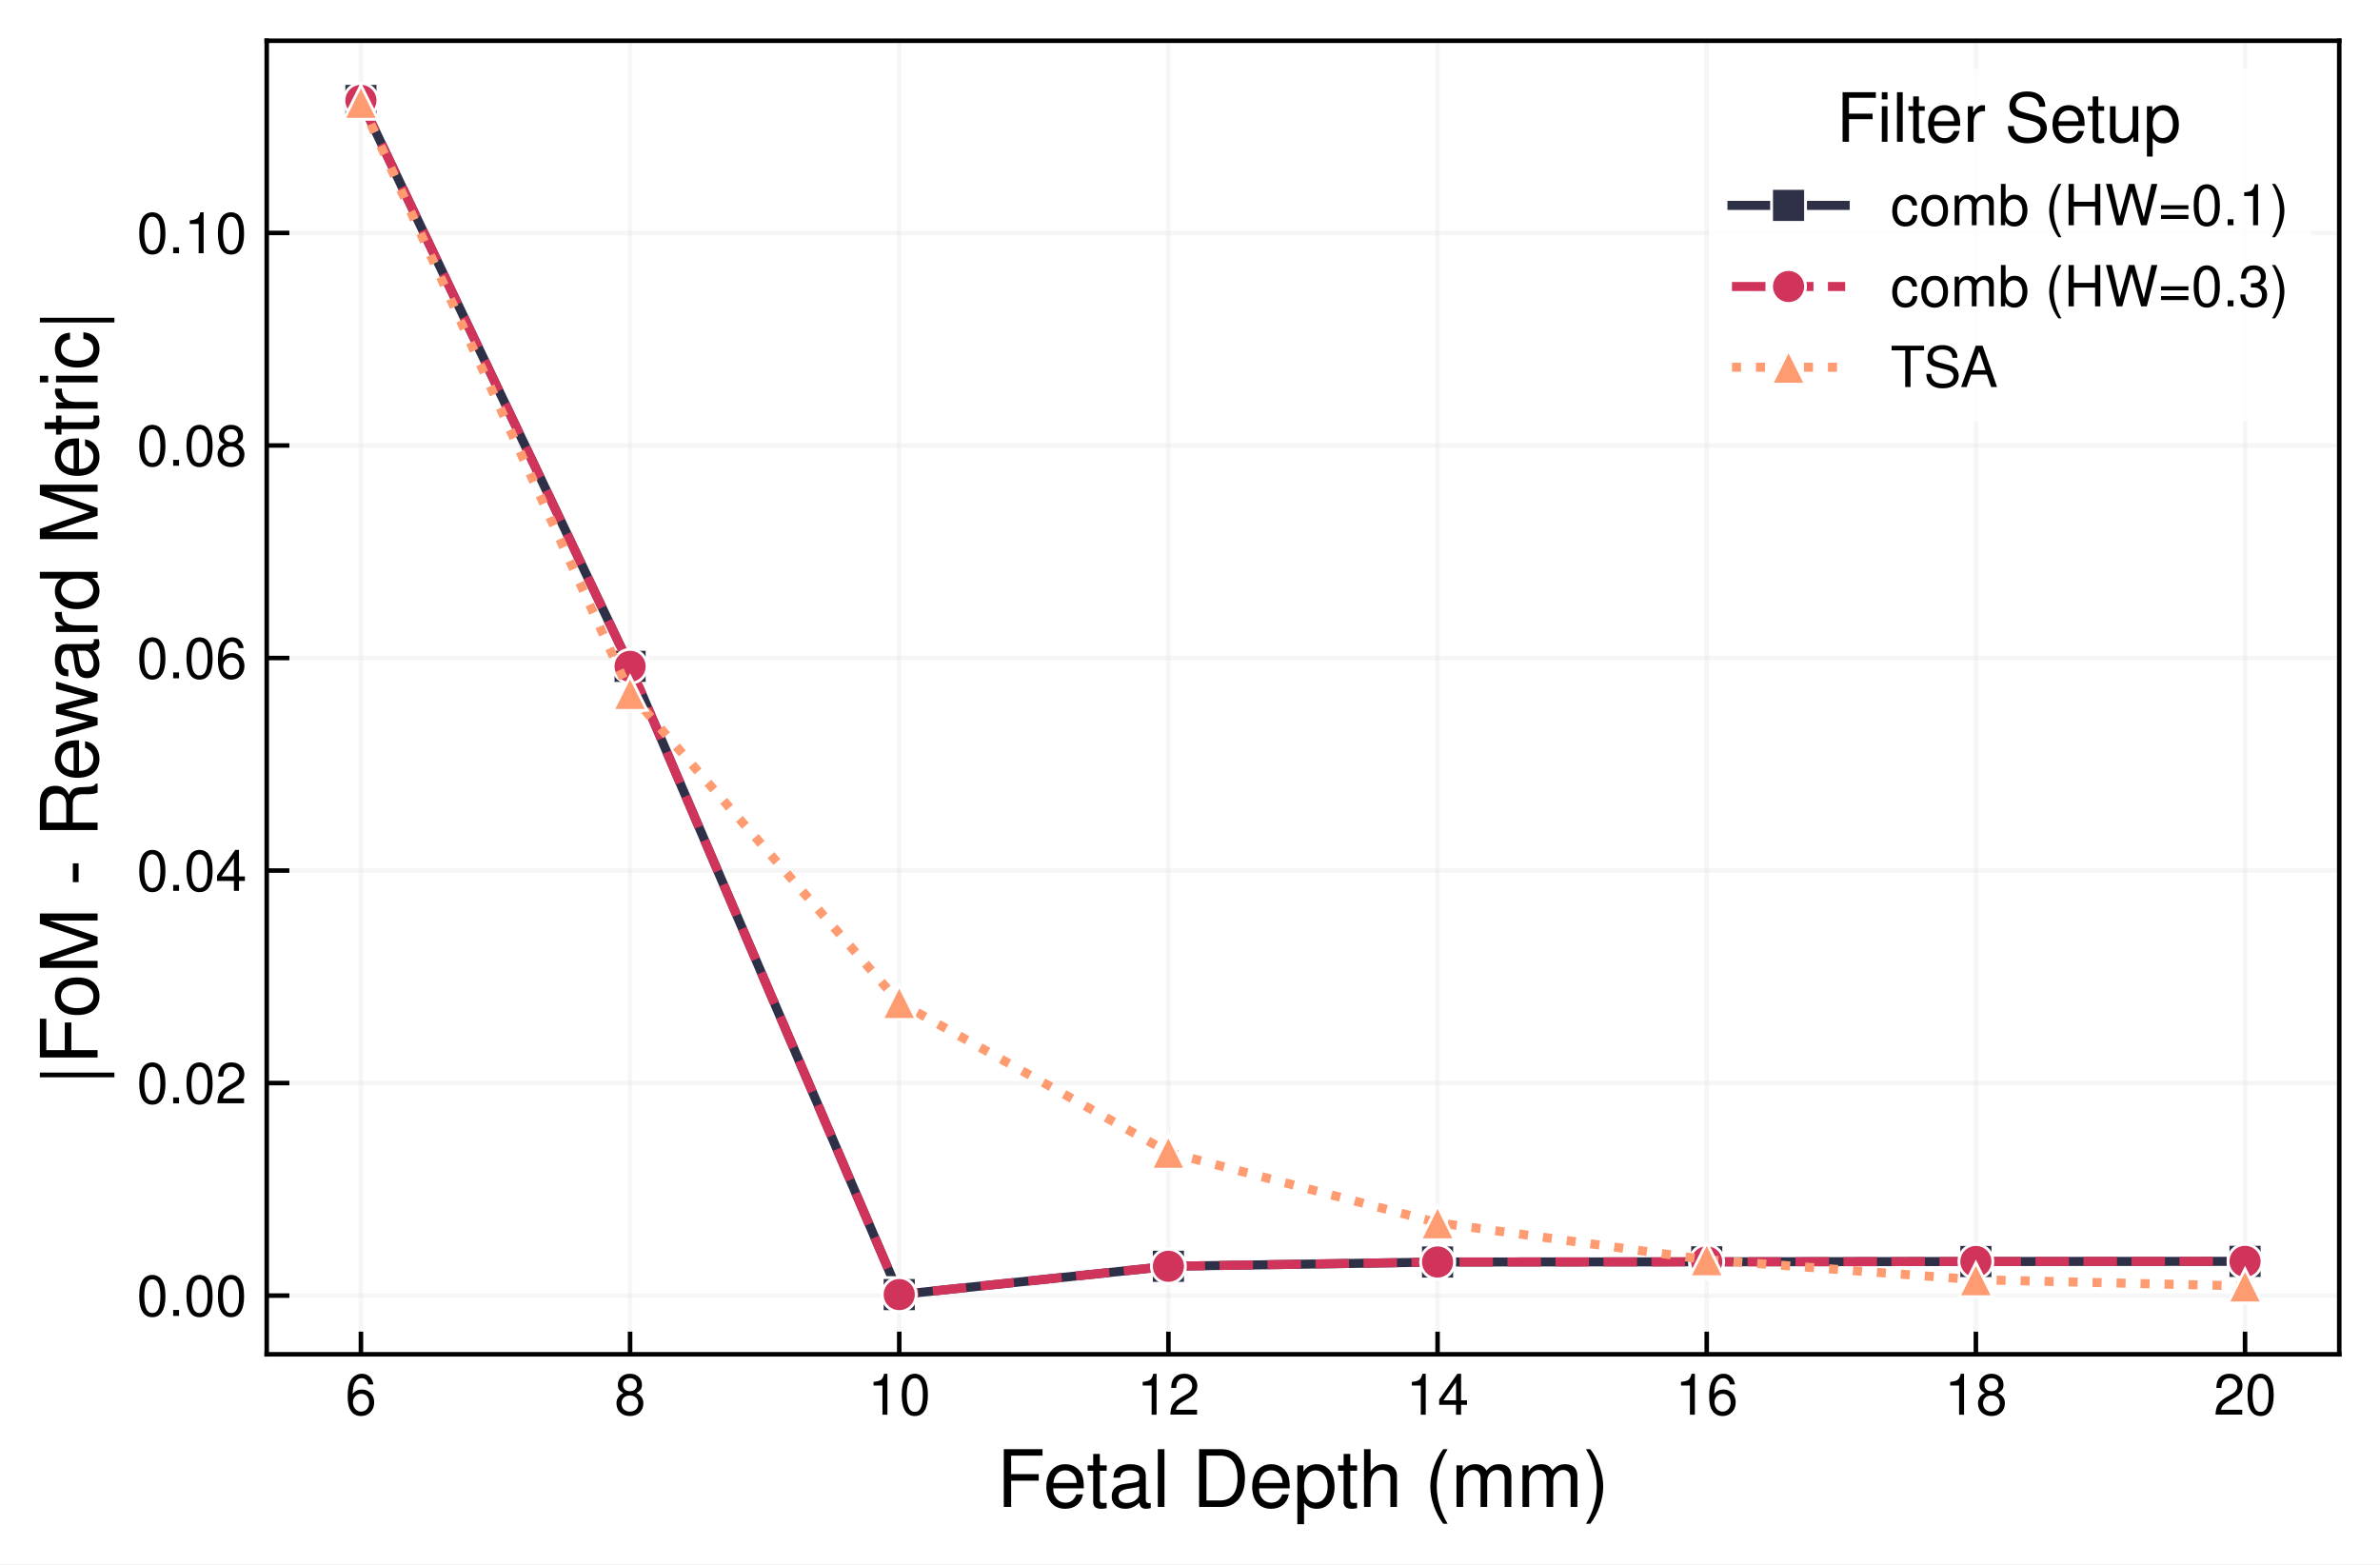
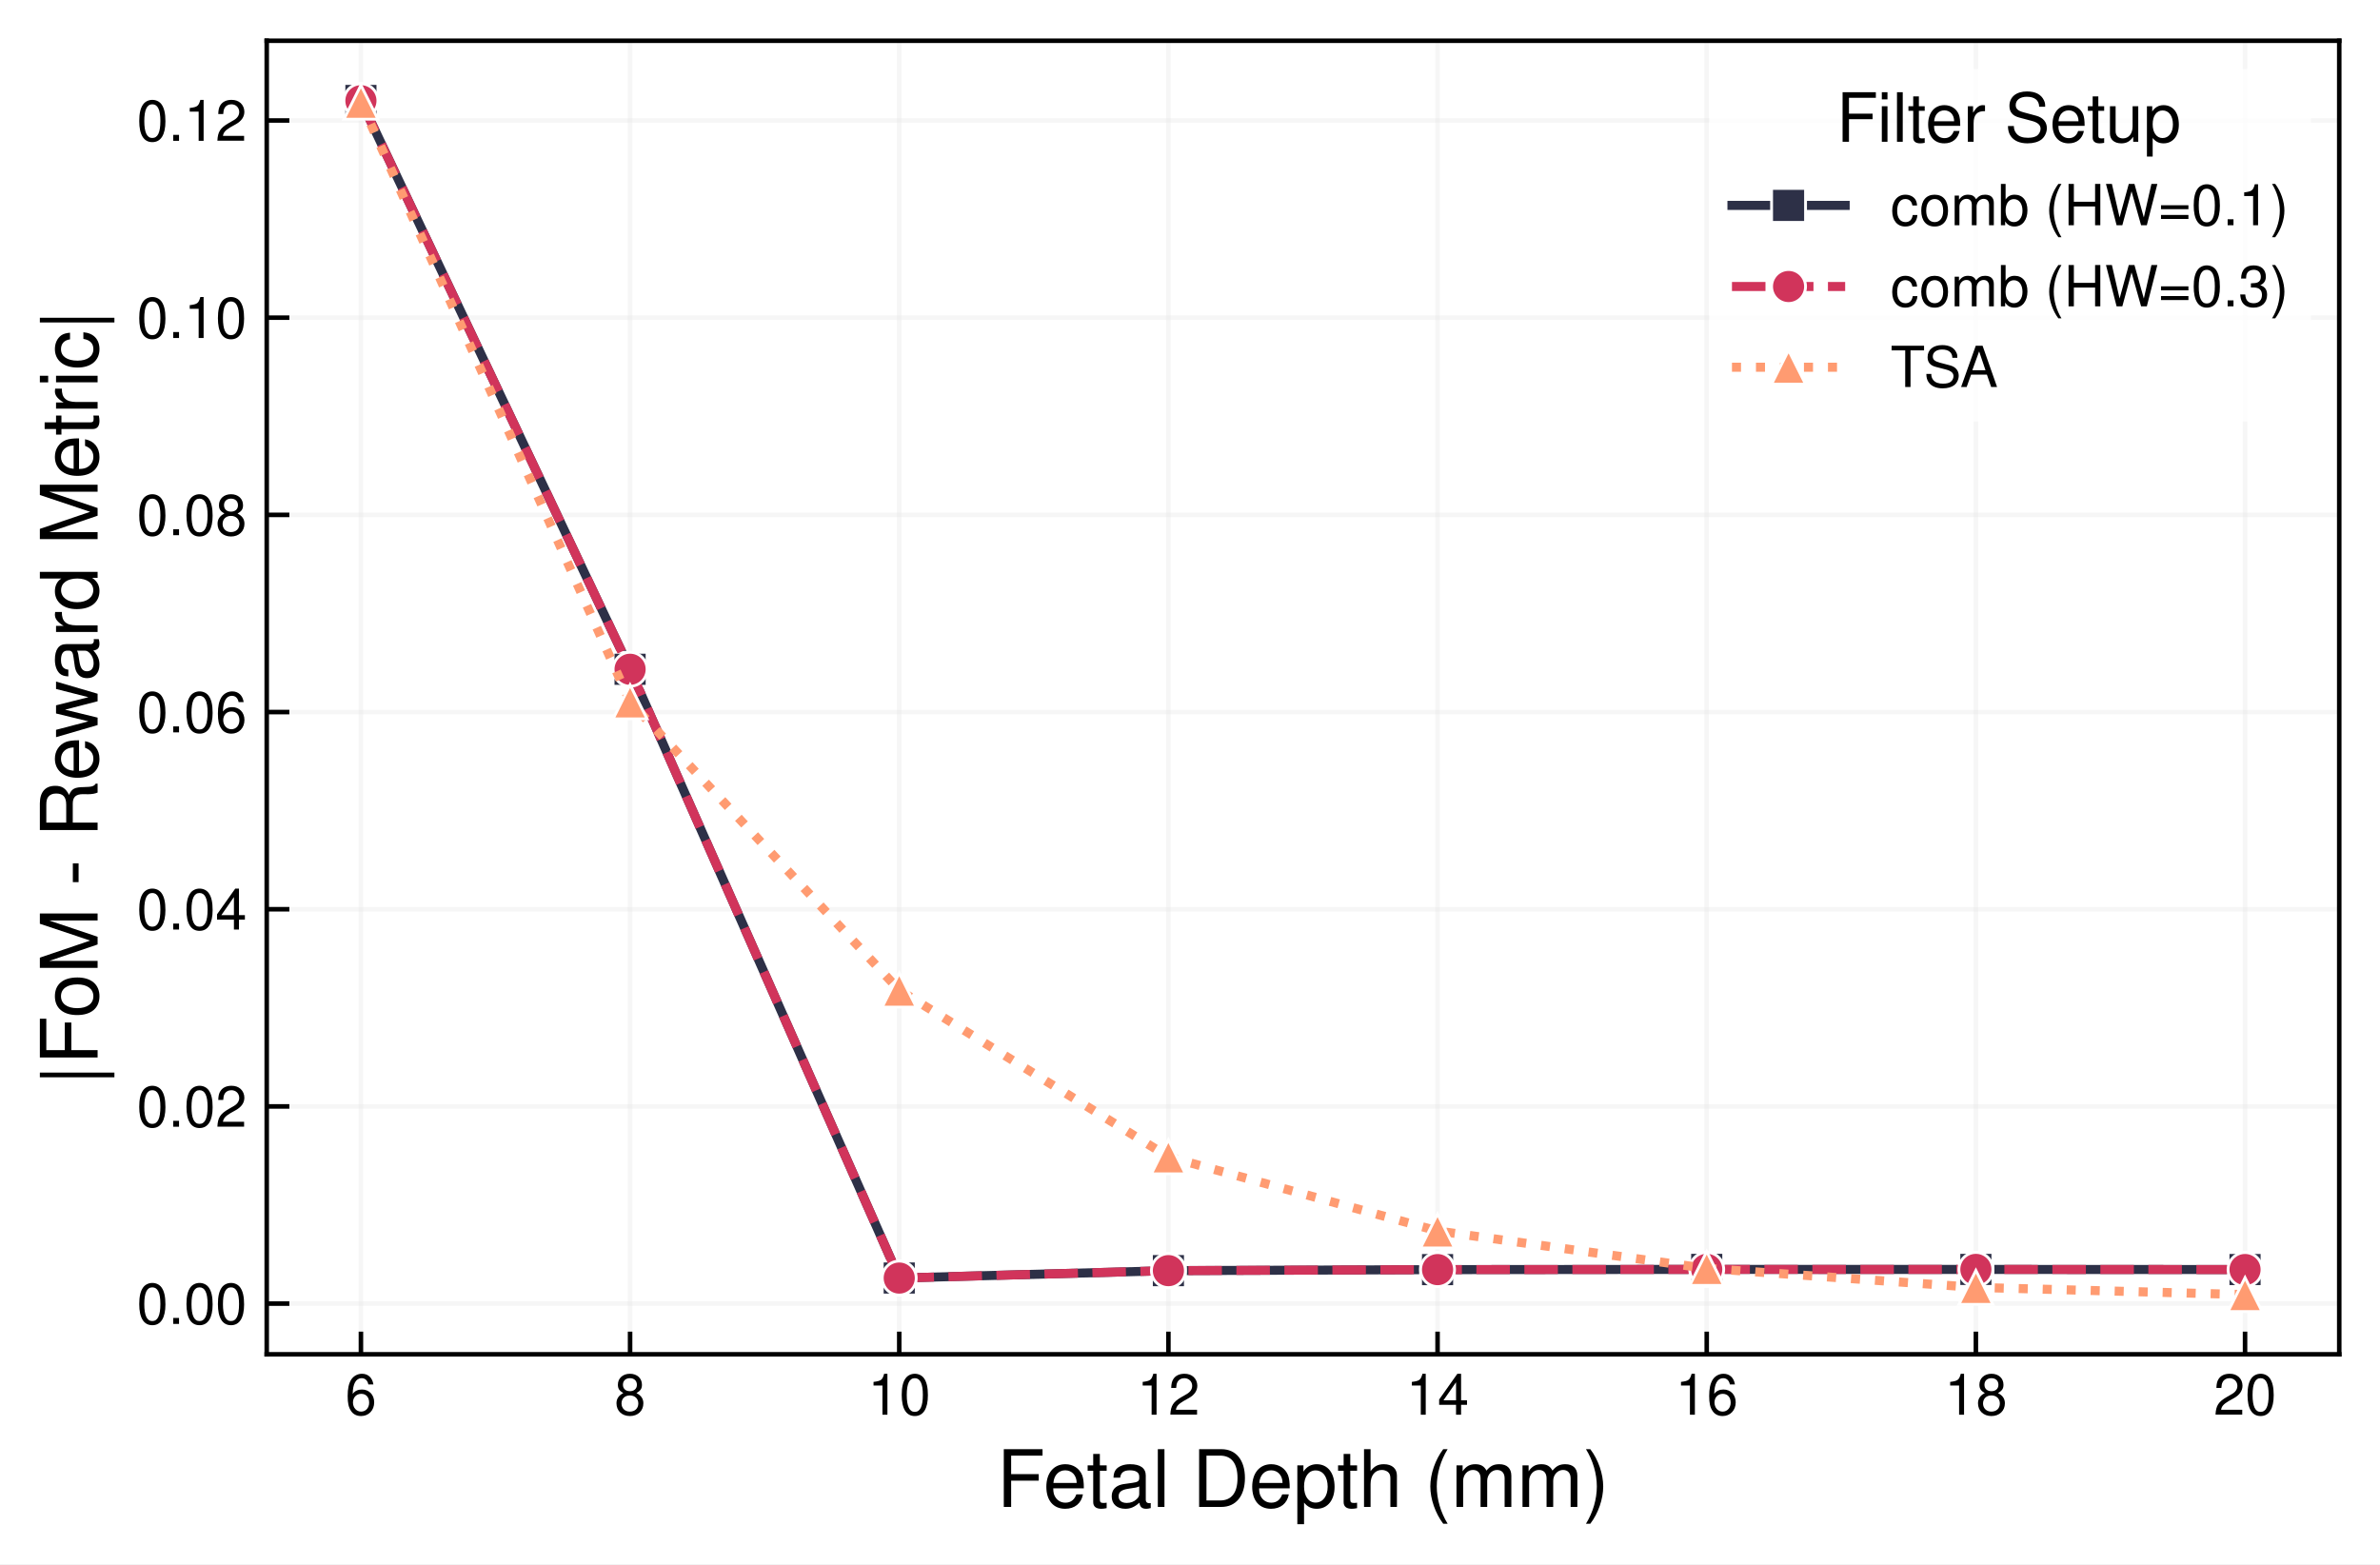
<svg xmlns="http://www.w3.org/2000/svg" xmlns:xlink="http://www.w3.org/1999/xlink" width="420.479pt" height="276.363pt" viewBox="0 0 420.479 276.363" version="1.1">
  <defs>
    <style type="text/css">*{stroke-linejoin: round; stroke-linecap: butt}</style>
  </defs>
  <g id="figure_1">
    <g id="patch_1">
      <path d="M 0 276.363  L 420.479 276.363  L 420.479 0  L 0 0  z " style="fill: #ffffff" />
    </g>
    <g id="axes_1">
      <g id="patch_2">
        <path d="M 47.122 239.28  L 413.279 239.28  L 413.279 7.2  L 47.122 7.2  z " style="fill: #ffffff" />
      </g>
      <g id="matplotlib.axis_1">
        <g id="xtick_1">
          <g id="line2d_1">
-             <path d="M 63.765 239.28  L 63.765 7.2  " clip-path="url(#pa3e68411b4)" style="fill: none; stroke: #e0e0e0; stroke-opacity: 0.3; stroke-width: 0.8; stroke-linecap: square" />
+             <path d="M 63.765 239.28  L 63.765 7.2  " clip-path="url(#p622fff25bd)" style="fill: none; stroke: #e0e0e0; stroke-opacity: 0.3; stroke-width: 0.8; stroke-linecap: square" />
          </g>
          <g id="line2d_2">
            <defs>
-               <path id="mb3259faded" d="M 0 0  L 0 -4  " style="stroke: #000000; stroke-width: 0.8" />
+               <path id="mefaed6b14e" d="M 0 0  L 0 -4  " style="stroke: #000000; stroke-width: 0.8" />
            </defs>
            <g>
-               <use xlink:href="#mb3259faded" x="63.765" y="239.28" style="stroke: #000000; stroke-width: 0.8" />
+               <use xlink:href="#mefaed6b14e" x="63.765" y="239.28" style="stroke: #000000; stroke-width: 0.8" />
            </g>
          </g>
          <g id="text_1">
            <text style="font-size: 10px; font-family: 'Helvetica', 'Arial', sans-serif; text-anchor: middle" x="63.765" y="249.953" transform="rotate(-0 63.7654 249.9534)">6</text>
          </g>
        </g>
        <g id="xtick_2">
          <g id="line2d_3">
-             <path d="M 111.318 239.28  L 111.318 7.2  " clip-path="url(#pa3e68411b4)" style="fill: none; stroke: #e0e0e0; stroke-opacity: 0.3; stroke-width: 0.8; stroke-linecap: square" />
+             <path d="M 111.318 239.28  L 111.318 7.2  " clip-path="url(#p622fff25bd)" style="fill: none; stroke: #e0e0e0; stroke-opacity: 0.3; stroke-width: 0.8; stroke-linecap: square" />
          </g>
          <g id="line2d_4">
            <g>
-               <use xlink:href="#mb3259faded" x="111.318" y="239.28" style="stroke: #000000; stroke-width: 0.8" />
+               <use xlink:href="#mefaed6b14e" x="111.318" y="239.28" style="stroke: #000000; stroke-width: 0.8" />
            </g>
          </g>
          <g id="text_2">
            <text style="font-size: 10px; font-family: 'Helvetica', 'Arial', sans-serif; text-anchor: middle" x="111.318" y="249.953" transform="rotate(-0 111.3183 249.9534)">8</text>
          </g>
        </g>
        <g id="xtick_3">
          <g id="line2d_5">
-             <path d="M 158.871 239.28  L 158.871 7.2  " clip-path="url(#pa3e68411b4)" style="fill: none; stroke: #e0e0e0; stroke-opacity: 0.3; stroke-width: 0.8; stroke-linecap: square" />
+             <path d="M 158.871 239.28  L 158.871 7.2  " clip-path="url(#p622fff25bd)" style="fill: none; stroke: #e0e0e0; stroke-opacity: 0.3; stroke-width: 0.8; stroke-linecap: square" />
          </g>
          <g id="line2d_6">
            <g>
-               <use xlink:href="#mb3259faded" x="158.871" y="239.28" style="stroke: #000000; stroke-width: 0.8" />
+               <use xlink:href="#mefaed6b14e" x="158.871" y="239.28" style="stroke: #000000; stroke-width: 0.8" />
            </g>
          </g>
          <g id="text_3">
            <text style="font-size: 10px; font-family: 'Helvetica', 'Arial', sans-serif; text-anchor: middle" x="158.871" y="249.953" transform="rotate(-0 158.8712 249.9534)">10</text>
          </g>
        </g>
        <g id="xtick_4">
          <g id="line2d_7">
-             <path d="M 206.424 239.28  L 206.424 7.2  " clip-path="url(#pa3e68411b4)" style="fill: none; stroke: #e0e0e0; stroke-opacity: 0.3; stroke-width: 0.8; stroke-linecap: square" />
+             <path d="M 206.424 239.28  L 206.424 7.2  " clip-path="url(#p622fff25bd)" style="fill: none; stroke: #e0e0e0; stroke-opacity: 0.3; stroke-width: 0.8; stroke-linecap: square" />
          </g>
          <g id="line2d_8">
            <g>
-               <use xlink:href="#mb3259faded" x="206.424" y="239.28" style="stroke: #000000; stroke-width: 0.8" />
+               <use xlink:href="#mefaed6b14e" x="206.424" y="239.28" style="stroke: #000000; stroke-width: 0.8" />
            </g>
          </g>
          <g id="text_4">
            <text style="font-size: 10px; font-family: 'Helvetica', 'Arial', sans-serif; text-anchor: middle" x="206.424" y="249.953" transform="rotate(-0 206.4242 249.9534)">12</text>
          </g>
        </g>
        <g id="xtick_5">
          <g id="line2d_9">
-             <path d="M 253.977 239.28  L 253.977 7.2  " clip-path="url(#pa3e68411b4)" style="fill: none; stroke: #e0e0e0; stroke-opacity: 0.3; stroke-width: 0.8; stroke-linecap: square" />
+             <path d="M 253.977 239.28  L 253.977 7.2  " clip-path="url(#p622fff25bd)" style="fill: none; stroke: #e0e0e0; stroke-opacity: 0.3; stroke-width: 0.8; stroke-linecap: square" />
          </g>
          <g id="line2d_10">
            <g>
-               <use xlink:href="#mb3259faded" x="253.977" y="239.28" style="stroke: #000000; stroke-width: 0.8" />
+               <use xlink:href="#mefaed6b14e" x="253.977" y="239.28" style="stroke: #000000; stroke-width: 0.8" />
            </g>
          </g>
          <g id="text_5">
            <text style="font-size: 10px; font-family: 'Helvetica', 'Arial', sans-serif; text-anchor: middle" x="253.977" y="249.953" transform="rotate(-0 253.9771 249.9534)">14</text>
          </g>
        </g>
        <g id="xtick_6">
          <g id="line2d_11">
-             <path d="M 301.53 239.28  L 301.53 7.2  " clip-path="url(#pa3e68411b4)" style="fill: none; stroke: #e0e0e0; stroke-opacity: 0.3; stroke-width: 0.8; stroke-linecap: square" />
+             <path d="M 301.53 239.28  L 301.53 7.2  " clip-path="url(#p622fff25bd)" style="fill: none; stroke: #e0e0e0; stroke-opacity: 0.3; stroke-width: 0.8; stroke-linecap: square" />
          </g>
          <g id="line2d_12">
            <g>
-               <use xlink:href="#mb3259faded" x="301.53" y="239.28" style="stroke: #000000; stroke-width: 0.8" />
+               <use xlink:href="#mefaed6b14e" x="301.53" y="239.28" style="stroke: #000000; stroke-width: 0.8" />
            </g>
          </g>
          <g id="text_6">
            <text style="font-size: 10px; font-family: 'Helvetica', 'Arial', sans-serif; text-anchor: middle" x="301.53" y="249.953" transform="rotate(-0 301.53 249.9534)">16</text>
          </g>
        </g>
        <g id="xtick_7">
          <g id="line2d_13">
-             <path d="M 349.083 239.28  L 349.083 7.2  " clip-path="url(#pa3e68411b4)" style="fill: none; stroke: #e0e0e0; stroke-opacity: 0.3; stroke-width: 0.8; stroke-linecap: square" />
+             <path d="M 349.083 239.28  L 349.083 7.2  " clip-path="url(#p622fff25bd)" style="fill: none; stroke: #e0e0e0; stroke-opacity: 0.3; stroke-width: 0.8; stroke-linecap: square" />
          </g>
          <g id="line2d_14">
            <g>
-               <use xlink:href="#mb3259faded" x="349.083" y="239.28" style="stroke: #000000; stroke-width: 0.8" />
+               <use xlink:href="#mefaed6b14e" x="349.083" y="239.28" style="stroke: #000000; stroke-width: 0.8" />
            </g>
          </g>
          <g id="text_7">
            <text style="font-size: 10px; font-family: 'Helvetica', 'Arial', sans-serif; text-anchor: middle" x="349.083" y="249.953" transform="rotate(-0 349.0829 249.9534)">18</text>
          </g>
        </g>
        <g id="xtick_8">
          <g id="line2d_15">
-             <path d="M 396.636 239.28  L 396.636 7.2  " clip-path="url(#pa3e68411b4)" style="fill: none; stroke: #e0e0e0; stroke-opacity: 0.3; stroke-width: 0.8; stroke-linecap: square" />
+             <path d="M 396.636 239.28  L 396.636 7.2  " clip-path="url(#p622fff25bd)" style="fill: none; stroke: #e0e0e0; stroke-opacity: 0.3; stroke-width: 0.8; stroke-linecap: square" />
          </g>
          <g id="line2d_16">
            <g>
-               <use xlink:href="#mb3259faded" x="396.636" y="239.28" style="stroke: #000000; stroke-width: 0.8" />
+               <use xlink:href="#mefaed6b14e" x="396.636" y="239.28" style="stroke: #000000; stroke-width: 0.8" />
            </g>
          </g>
          <g id="text_8">
            <text style="font-size: 10px; font-family: 'Helvetica', 'Arial', sans-serif; text-anchor: middle" x="396.636" y="249.953" transform="rotate(-0 396.6359 249.9534)">20</text>
          </g>
        </g>
        <g id="text_9">
          <text style="font-size: 14px; font-family: 'Helvetica', 'Arial', sans-serif; text-anchor: middle" x="230.201" y="266.245" transform="rotate(-0 230.2006 266.2447)">Fetal Depth (mm)</text>
        </g>
      </g>
      <g id="matplotlib.axis_2">
        <g id="ytick_1">
          <g id="line2d_17">
-             <path d="M 47.122 228.908  L 413.279 228.908  " clip-path="url(#pa3e68411b4)" style="fill: none; stroke: #e0e0e0; stroke-opacity: 0.3; stroke-width: 0.8; stroke-linecap: square" />
+             <path d="M 47.122 230.322  L 413.279 230.322  " clip-path="url(#p622fff25bd)" style="fill: none; stroke: #e0e0e0; stroke-opacity: 0.3; stroke-width: 0.8; stroke-linecap: square" />
          </g>
          <g id="line2d_18">
            <defs>
-               <path id="maa74614fd0" d="M 0 0  L 4 0  " style="stroke: #000000; stroke-width: 0.8" />
+               <path id="mb627b67983" d="M 0 0  L 4 0  " style="stroke: #000000; stroke-width: 0.8" />
            </defs>
            <g>
-               <use xlink:href="#maa74614fd0" x="47.122" y="228.908" style="stroke: #000000; stroke-width: 0.8" />
+               <use xlink:href="#mb627b67983" x="47.122" y="230.322" style="stroke: #000000; stroke-width: 0.8" />
            </g>
          </g>
          <g id="text_10">
-             <text style="font-size: 10px; font-family: 'Helvetica', 'Arial', sans-serif; text-anchor: end" x="43.622" y="232.494" transform="rotate(-0 43.62188 232.4942)">0.00</text>
+             <text style="font-size: 10px; font-family: 'Helvetica', 'Arial', sans-serif; text-anchor: end" x="43.622" y="233.909" transform="rotate(-0 43.62188 233.9089)">0.00</text>
          </g>
        </g>
        <g id="ytick_2">
          <g id="line2d_19">
-             <path d="M 47.122 191.358  L 413.279 191.358  " clip-path="url(#pa3e68411b4)" style="fill: none; stroke: #e0e0e0; stroke-opacity: 0.3; stroke-width: 0.8; stroke-linecap: square" />
+             <path d="M 47.122 195.484  L 413.279 195.484  " clip-path="url(#p622fff25bd)" style="fill: none; stroke: #e0e0e0; stroke-opacity: 0.3; stroke-width: 0.8; stroke-linecap: square" />
          </g>
          <g id="line2d_20">
            <g>
-               <use xlink:href="#maa74614fd0" x="47.122" y="191.358" style="stroke: #000000; stroke-width: 0.8" />
+               <use xlink:href="#mb627b67983" x="47.122" y="195.484" style="stroke: #000000; stroke-width: 0.8" />
            </g>
          </g>
          <g id="text_11">
-             <text style="font-size: 10px; font-family: 'Helvetica', 'Arial', sans-serif; text-anchor: end" x="43.622" y="194.944" transform="rotate(-0 43.62188 194.9444)">0.02</text>
+             <text style="font-size: 10px; font-family: 'Helvetica', 'Arial', sans-serif; text-anchor: end" x="43.622" y="199.07" transform="rotate(-0 43.62188 199.0704)">0.02</text>
          </g>
        </g>
        <g id="ytick_3">
          <g id="line2d_21">
-             <path d="M 47.122 153.808  L 413.279 153.808  " clip-path="url(#pa3e68411b4)" style="fill: none; stroke: #e0e0e0; stroke-opacity: 0.3; stroke-width: 0.8; stroke-linecap: square" />
+             <path d="M 47.122 160.645  L 413.279 160.645  " clip-path="url(#p622fff25bd)" style="fill: none; stroke: #e0e0e0; stroke-opacity: 0.3; stroke-width: 0.8; stroke-linecap: square" />
          </g>
          <g id="line2d_22">
            <g>
-               <use xlink:href="#maa74614fd0" x="47.122" y="153.808" style="stroke: #000000; stroke-width: 0.8" />
+               <use xlink:href="#mb627b67983" x="47.122" y="160.645" style="stroke: #000000; stroke-width: 0.8" />
            </g>
          </g>
          <g id="text_12">
-             <text style="font-size: 10px; font-family: 'Helvetica', 'Arial', sans-serif; text-anchor: end" x="43.622" y="157.395" transform="rotate(-0 43.62188 157.3946)">0.04</text>
+             <text style="font-size: 10px; font-family: 'Helvetica', 'Arial', sans-serif; text-anchor: end" x="43.622" y="164.232" transform="rotate(-0 43.62188 164.2318)">0.04</text>
          </g>
        </g>
        <g id="ytick_4">
          <g id="line2d_23">
-             <path d="M 47.122 116.258  L 413.279 116.258  " clip-path="url(#pa3e68411b4)" style="fill: none; stroke: #e0e0e0; stroke-opacity: 0.3; stroke-width: 0.8; stroke-linecap: square" />
+             <path d="M 47.122 125.807  L 413.279 125.807  " clip-path="url(#p622fff25bd)" style="fill: none; stroke: #e0e0e0; stroke-opacity: 0.3; stroke-width: 0.8; stroke-linecap: square" />
          </g>
          <g id="line2d_24">
            <g>
-               <use xlink:href="#maa74614fd0" x="47.122" y="116.258" style="stroke: #000000; stroke-width: 0.8" />
+               <use xlink:href="#mb627b67983" x="47.122" y="125.807" style="stroke: #000000; stroke-width: 0.8" />
            </g>
          </g>
          <g id="text_13">
-             <text style="font-size: 10px; font-family: 'Helvetica', 'Arial', sans-serif; text-anchor: end" x="43.622" y="119.845" transform="rotate(-0 43.62188 119.8448)">0.06</text>
+             <text style="font-size: 10px; font-family: 'Helvetica', 'Arial', sans-serif; text-anchor: end" x="43.622" y="129.393" transform="rotate(-0 43.62188 129.3933)">0.06</text>
          </g>
        </g>
        <g id="ytick_5">
          <g id="line2d_25">
-             <path d="M 47.122 78.708  L 413.279 78.708  " clip-path="url(#pa3e68411b4)" style="fill: none; stroke: #e0e0e0; stroke-opacity: 0.3; stroke-width: 0.8; stroke-linecap: square" />
+             <path d="M 47.122 90.968  L 413.279 90.968  " clip-path="url(#p622fff25bd)" style="fill: none; stroke: #e0e0e0; stroke-opacity: 0.3; stroke-width: 0.8; stroke-linecap: square" />
          </g>
          <g id="line2d_26">
            <g>
-               <use xlink:href="#maa74614fd0" x="47.122" y="78.708" style="stroke: #000000; stroke-width: 0.8" />
+               <use xlink:href="#mb627b67983" x="47.122" y="90.968" style="stroke: #000000; stroke-width: 0.8" />
            </g>
          </g>
          <g id="text_14">
-             <text style="font-size: 10px; font-family: 'Helvetica', 'Arial', sans-serif; text-anchor: end" x="43.622" y="82.295" transform="rotate(-0 43.62188 82.29492)">0.08</text>
+             <text style="font-size: 10px; font-family: 'Helvetica', 'Arial', sans-serif; text-anchor: end" x="43.622" y="94.555" transform="rotate(-0 43.62188 94.55475)">0.08</text>
          </g>
        </g>
        <g id="ytick_6">
          <g id="line2d_27">
-             <path d="M 47.122 41.158  L 413.279 41.158  " clip-path="url(#pa3e68411b4)" style="fill: none; stroke: #e0e0e0; stroke-opacity: 0.3; stroke-width: 0.8; stroke-linecap: square" />
+             <path d="M 47.122 56.129  L 413.279 56.129  " clip-path="url(#p622fff25bd)" style="fill: none; stroke: #e0e0e0; stroke-opacity: 0.3; stroke-width: 0.8; stroke-linecap: square" />
          </g>
          <g id="line2d_28">
            <g>
-               <use xlink:href="#maa74614fd0" x="47.122" y="41.158" style="stroke: #000000; stroke-width: 0.8" />
+               <use xlink:href="#mb627b67983" x="47.122" y="56.129" style="stroke: #000000; stroke-width: 0.8" />
            </g>
          </g>
          <g id="text_15">
-             <text style="font-size: 10px; font-family: 'Helvetica', 'Arial', sans-serif; text-anchor: end" x="43.622" y="44.745" transform="rotate(-0 43.62188 44.74509)">0.10</text>
-           </g>
-         </g>
-         <g id="text_16">
+             <text style="font-size: 10px; font-family: 'Helvetica', 'Arial', sans-serif; text-anchor: end" x="43.622" y="59.716" transform="rotate(-0 43.62188 59.7162)">0.10</text>
+           </g>
+         </g>
+         <g id="ytick_7">
+           <g id="line2d_29">
+             <path d="M 47.122 21.291  L 413.279 21.291  " clip-path="url(#p622fff25bd)" style="fill: none; stroke: #e0e0e0; stroke-opacity: 0.3; stroke-width: 0.8; stroke-linecap: square" />
+           </g>
+           <g id="line2d_30">
+             <g>
+               <use xlink:href="#mb627b67983" x="47.122" y="21.291" style="stroke: #000000; stroke-width: 0.8" />
+             </g>
+           </g>
+           <g id="text_16">
+             <text style="font-size: 10px; font-family: 'Helvetica', 'Arial', sans-serif; text-anchor: end" x="43.622" y="24.878" transform="rotate(-0 43.62188 24.87765)">0.12</text>
+           </g>
+         </g>
+         <g id="text_17">
          <text style="font-size: 14px; font-family: 'Helvetica', 'Arial', sans-serif; text-anchor: middle" x="17.243" y="123.24" transform="rotate(-90 17.24281 123.24)">|FoM - Reward Metric|</text>
        </g>
      </g>
-       <g id="line2d_29">
-         <path d="M 63.765 17.749  L 111.318 117.73  L 158.871 228.731  L 206.424 223.728  L 253.977 222.975  L 301.53 222.94  L 349.083 222.883  L 396.636 222.86  " clip-path="url(#pa3e68411b4)" style="fill: none; stroke: #2d3047; stroke-width: 1.6; stroke-linecap: square" />
+       <g id="line2d_31">
+         <path d="M 63.765 17.749  L 111.318 118.25  L 158.871 225.802  L 206.424 224.498  L 253.977 224.318  L 301.53 224.277  L 349.083 224.283  L 396.636 224.306  " clip-path="url(#p622fff25bd)" style="fill: none; stroke: #2d3047; stroke-width: 1.6; stroke-linecap: square" />
        <defs>
-           <path id="ma402a97461" d="M -3 3  L 3 3  L 3 -3  L -3 -3  z " style="stroke: #ffffff; stroke-width: 0.5; stroke-linejoin: miter" />
+           <path id="m3bd9537d61" d="M -3 3  L 3 3  L 3 -3  L -3 -3  z " style="stroke: #ffffff; stroke-width: 0.5; stroke-linejoin: miter" />
        </defs>
-         <g clip-path="url(#pa3e68411b4)">
-           <use xlink:href="#ma402a97461" x="63.765" y="17.749" style="fill: #2d3047; stroke: #ffffff; stroke-width: 0.5; stroke-linejoin: miter" />
-           <use xlink:href="#ma402a97461" x="111.318" y="117.73" style="fill: #2d3047; stroke: #ffffff; stroke-width: 0.5; stroke-linejoin: miter" />
-           <use xlink:href="#ma402a97461" x="158.871" y="228.731" style="fill: #2d3047; stroke: #ffffff; stroke-width: 0.5; stroke-linejoin: miter" />
-           <use xlink:href="#ma402a97461" x="206.424" y="223.728" style="fill: #2d3047; stroke: #ffffff; stroke-width: 0.5; stroke-linejoin: miter" />
-           <use xlink:href="#ma402a97461" x="253.977" y="222.975" style="fill: #2d3047; stroke: #ffffff; stroke-width: 0.5; stroke-linejoin: miter" />
-           <use xlink:href="#ma402a97461" x="301.53" y="222.94" style="fill: #2d3047; stroke: #ffffff; stroke-width: 0.5; stroke-linejoin: miter" />
-           <use xlink:href="#ma402a97461" x="349.083" y="222.883" style="fill: #2d3047; stroke: #ffffff; stroke-width: 0.5; stroke-linejoin: miter" />
-           <use xlink:href="#ma402a97461" x="396.636" y="222.86" style="fill: #2d3047; stroke: #ffffff; stroke-width: 0.5; stroke-linejoin: miter" />
-         </g>
-       </g>
-       <g id="line2d_30">
-         <path d="M 63.765 17.749  L 111.318 117.73  L 158.871 228.731  L 206.424 223.728  L 253.977 222.975  L 301.53 222.941  L 349.083 222.883  L 396.636 222.86  " clip-path="url(#pa3e68411b4)" style="fill: none; stroke-dasharray: 5.92,2.56; stroke-dashoffset: 0; stroke: #d1345b; stroke-width: 1.6" />
+         <g clip-path="url(#p622fff25bd)">
+           <use xlink:href="#m3bd9537d61" x="63.765" y="17.749" style="fill: #2d3047; stroke: #ffffff; stroke-width: 0.5; stroke-linejoin: miter" />
+           <use xlink:href="#m3bd9537d61" x="111.318" y="118.25" style="fill: #2d3047; stroke: #ffffff; stroke-width: 0.5; stroke-linejoin: miter" />
+           <use xlink:href="#m3bd9537d61" x="158.871" y="225.802" style="fill: #2d3047; stroke: #ffffff; stroke-width: 0.5; stroke-linejoin: miter" />
+           <use xlink:href="#m3bd9537d61" x="206.424" y="224.498" style="fill: #2d3047; stroke: #ffffff; stroke-width: 0.5; stroke-linejoin: miter" />
+           <use xlink:href="#m3bd9537d61" x="253.977" y="224.318" style="fill: #2d3047; stroke: #ffffff; stroke-width: 0.5; stroke-linejoin: miter" />
+           <use xlink:href="#m3bd9537d61" x="301.53" y="224.277" style="fill: #2d3047; stroke: #ffffff; stroke-width: 0.5; stroke-linejoin: miter" />
+           <use xlink:href="#m3bd9537d61" x="349.083" y="224.283" style="fill: #2d3047; stroke: #ffffff; stroke-width: 0.5; stroke-linejoin: miter" />
+           <use xlink:href="#m3bd9537d61" x="396.636" y="224.306" style="fill: #2d3047; stroke: #ffffff; stroke-width: 0.5; stroke-linejoin: miter" />
+         </g>
+       </g>
+       <g id="line2d_32">
+         <path d="M 63.765 17.803  L 111.318 118.25  L 158.871 225.81  L 206.424 224.498  L 253.977 224.318  L 301.53 224.277  L 349.083 224.283  L 396.636 224.306  " clip-path="url(#p622fff25bd)" style="fill: none; stroke-dasharray: 5.92,2.56; stroke-dashoffset: 0; stroke: #d1345b; stroke-width: 1.6" />
        <defs>
-           <path id="m5392e38bd3" d="M 0 3  C 0.796 3 1.559 2.684 2.121 2.121  C 2.684 1.559 3 0.796 3 0  C 3 -0.796 2.684 -1.559 2.121 -2.121  C 1.559 -2.684 0.796 -3 0 -3  C -0.796 -3 -1.559 -2.684 -2.121 -2.121  C -2.684 -1.559 -3 -0.796 -3 0  C -3 0.796 -2.684 1.559 -2.121 2.121  C -1.559 2.684 -0.796 3 0 3  z " style="stroke: #ffffff; stroke-width: 0.5" />
+           <path id="maca3f5826e" d="M 0 3  C 0.796 3 1.559 2.684 2.121 2.121  C 2.684 1.559 3 0.796 3 0  C 3 -0.796 2.684 -1.559 2.121 -2.121  C 1.559 -2.684 0.796 -3 0 -3  C -0.796 -3 -1.559 -2.684 -2.121 -2.121  C -2.684 -1.559 -3 -0.796 -3 0  C -3 0.796 -2.684 1.559 -2.121 2.121  C -1.559 2.684 -0.796 3 0 3  z " style="stroke: #ffffff; stroke-width: 0.5" />
        </defs>
-         <g clip-path="url(#pa3e68411b4)">
-           <use xlink:href="#m5392e38bd3" x="63.765" y="17.749" style="fill: #d1345b; stroke: #ffffff; stroke-width: 0.5" />
-           <use xlink:href="#m5392e38bd3" x="111.318" y="117.73" style="fill: #d1345b; stroke: #ffffff; stroke-width: 0.5" />
-           <use xlink:href="#m5392e38bd3" x="158.871" y="228.731" style="fill: #d1345b; stroke: #ffffff; stroke-width: 0.5" />
-           <use xlink:href="#m5392e38bd3" x="206.424" y="223.728" style="fill: #d1345b; stroke: #ffffff; stroke-width: 0.5" />
-           <use xlink:href="#m5392e38bd3" x="253.977" y="222.975" style="fill: #d1345b; stroke: #ffffff; stroke-width: 0.5" />
-           <use xlink:href="#m5392e38bd3" x="301.53" y="222.941" style="fill: #d1345b; stroke: #ffffff; stroke-width: 0.5" />
-           <use xlink:href="#m5392e38bd3" x="349.083" y="222.883" style="fill: #d1345b; stroke: #ffffff; stroke-width: 0.5" />
-           <use xlink:href="#m5392e38bd3" x="396.636" y="222.86" style="fill: #d1345b; stroke: #ffffff; stroke-width: 0.5" />
-         </g>
-       </g>
-       <g id="line2d_31">
-         <path d="M 63.765 18.075  L 111.318 122.506  L 158.871 177.114  L 206.424 203.582  L 253.977 216.033  L 301.53 222.575  L 349.083 226.102  L 396.636 227.207  " clip-path="url(#pa3e68411b4)" style="fill: none; stroke-dasharray: 1.6,2.64; stroke-dashoffset: 0; stroke: #ff9b71; stroke-width: 1.6" />
+         <g clip-path="url(#p622fff25bd)">
+           <use xlink:href="#maca3f5826e" x="63.765" y="17.803" style="fill: #d1345b; stroke: #ffffff; stroke-width: 0.5" />
+           <use xlink:href="#maca3f5826e" x="111.318" y="118.25" style="fill: #d1345b; stroke: #ffffff; stroke-width: 0.5" />
+           <use xlink:href="#maca3f5826e" x="158.871" y="225.81" style="fill: #d1345b; stroke: #ffffff; stroke-width: 0.5" />
+           <use xlink:href="#maca3f5826e" x="206.424" y="224.498" style="fill: #d1345b; stroke: #ffffff; stroke-width: 0.5" />
+           <use xlink:href="#maca3f5826e" x="253.977" y="224.318" style="fill: #d1345b; stroke: #ffffff; stroke-width: 0.5" />
+           <use xlink:href="#maca3f5826e" x="301.53" y="224.277" style="fill: #d1345b; stroke: #ffffff; stroke-width: 0.5" />
+           <use xlink:href="#maca3f5826e" x="349.083" y="224.283" style="fill: #d1345b; stroke: #ffffff; stroke-width: 0.5" />
+           <use xlink:href="#maca3f5826e" x="396.636" y="224.306" style="fill: #d1345b; stroke: #ffffff; stroke-width: 0.5" />
+         </g>
+       </g>
+       <g id="line2d_33">
+         <path d="M 63.765 18.058  L 111.318 124.008  L 158.871 174.935  L 206.424 204.393  L 253.977 217.488  L 301.53 224.109  L 349.083 227.46  L 396.636 228.731  " clip-path="url(#p622fff25bd)" style="fill: none; stroke-dasharray: 1.6,2.64; stroke-dashoffset: 0; stroke: #ff9b71; stroke-width: 1.6" />
        <defs>
-           <path id="m833b7312b9" d="M 0 -3  L -3 3  L 3 3  z " style="stroke: #ffffff; stroke-width: 0.5; stroke-linejoin: miter" />
+           <path id="mce3f5ddc12" d="M 0 -3  L -3 3  L 3 3  z " style="stroke: #ffffff; stroke-width: 0.5; stroke-linejoin: miter" />
        </defs>
-         <g clip-path="url(#pa3e68411b4)">
-           <use xlink:href="#m833b7312b9" x="63.765" y="18.075" style="fill: #ff9b71; stroke: #ffffff; stroke-width: 0.5; stroke-linejoin: miter" />
-           <use xlink:href="#m833b7312b9" x="111.318" y="122.506" style="fill: #ff9b71; stroke: #ffffff; stroke-width: 0.5; stroke-linejoin: miter" />
-           <use xlink:href="#m833b7312b9" x="158.871" y="177.114" style="fill: #ff9b71; stroke: #ffffff; stroke-width: 0.5; stroke-linejoin: miter" />
-           <use xlink:href="#m833b7312b9" x="206.424" y="203.582" style="fill: #ff9b71; stroke: #ffffff; stroke-width: 0.5; stroke-linejoin: miter" />
-           <use xlink:href="#m833b7312b9" x="253.977" y="216.033" style="fill: #ff9b71; stroke: #ffffff; stroke-width: 0.5; stroke-linejoin: miter" />
-           <use xlink:href="#m833b7312b9" x="301.53" y="222.575" style="fill: #ff9b71; stroke: #ffffff; stroke-width: 0.5; stroke-linejoin: miter" />
-           <use xlink:href="#m833b7312b9" x="349.083" y="226.102" style="fill: #ff9b71; stroke: #ffffff; stroke-width: 0.5; stroke-linejoin: miter" />
-           <use xlink:href="#m833b7312b9" x="396.636" y="227.207" style="fill: #ff9b71; stroke: #ffffff; stroke-width: 0.5; stroke-linejoin: miter" />
+         <g clip-path="url(#p622fff25bd)">
+           <use xlink:href="#mce3f5ddc12" x="63.765" y="18.058" style="fill: #ff9b71; stroke: #ffffff; stroke-width: 0.5; stroke-linejoin: miter" />
+           <use xlink:href="#mce3f5ddc12" x="111.318" y="124.008" style="fill: #ff9b71; stroke: #ffffff; stroke-width: 0.5; stroke-linejoin: miter" />
+           <use xlink:href="#mce3f5ddc12" x="158.871" y="174.935" style="fill: #ff9b71; stroke: #ffffff; stroke-width: 0.5; stroke-linejoin: miter" />
+           <use xlink:href="#mce3f5ddc12" x="206.424" y="204.393" style="fill: #ff9b71; stroke: #ffffff; stroke-width: 0.5; stroke-linejoin: miter" />
+           <use xlink:href="#mce3f5ddc12" x="253.977" y="217.488" style="fill: #ff9b71; stroke: #ffffff; stroke-width: 0.5; stroke-linejoin: miter" />
+           <use xlink:href="#mce3f5ddc12" x="301.53" y="224.109" style="fill: #ff9b71; stroke: #ffffff; stroke-width: 0.5; stroke-linejoin: miter" />
+           <use xlink:href="#mce3f5ddc12" x="349.083" y="227.46" style="fill: #ff9b71; stroke: #ffffff; stroke-width: 0.5; stroke-linejoin: miter" />
+           <use xlink:href="#mce3f5ddc12" x="396.636" y="228.731" style="fill: #ff9b71; stroke: #ffffff; stroke-width: 0.5; stroke-linejoin: miter" />
        </g>
      </g>
      <g id="patch_3">
        <path d="M 47.122 239.28  L 47.122 7.2  " style="fill: none; stroke: #000000; stroke-width: 0.8; stroke-linejoin: miter; stroke-linecap: square" />
      </g>
      <g id="patch_4">
        <path d="M 413.279 239.28  L 413.279 7.2  " style="fill: none; stroke: #000000; stroke-width: 0.8; stroke-linejoin: miter; stroke-linecap: square" />
      </g>
      <g id="patch_5">
        <path d="M 47.122 239.28  L 413.279 239.28  " style="fill: none; stroke: #000000; stroke-width: 0.8; stroke-linejoin: miter; stroke-linecap: square" />
      </g>
      <g id="patch_6">
        <path d="M 47.122 7.2  L 413.279 7.2  " style="fill: none; stroke: #000000; stroke-width: 0.8; stroke-linejoin: miter; stroke-linecap: square" />
      </g>
      <g id="legend_1">
        <g id="patch_7">
          <path d="M 303.989 74.464  L 406.279 74.464  Q 408.279 74.464 408.279 72.464  L 408.279 14.2  Q 408.279 12.2 406.279 12.2  L 303.989 12.2  Q 301.989 12.2 301.989 14.2  L 301.989 72.464  Q 301.989 74.464 303.989 74.464  z " style="fill: #ffffff; opacity: 0.8" />
        </g>
-         <g id="text_17">
+         <g id="text_18">
          <text style="font-size: 12px; font-family: 'Helvetica', 'Arial', sans-serif; text-anchor: start" x="324.456" y="25.043" transform="rotate(-0 324.4563 25.0425)">Filter Setup</text>
        </g>
-         <g id="line2d_32">
+         <g id="line2d_34">
          <path d="M 305.989 36.291  L 315.989 36.291  L 325.989 36.291  " style="fill: none; stroke: #2d3047; stroke-width: 1.6; stroke-linecap: square" />
          <g>
-             <use xlink:href="#ma402a97461" x="315.989" y="36.291" style="fill: #2d3047; stroke: #ffffff; stroke-width: 0.5; stroke-linejoin: miter" />
-           </g>
-         </g>
-         <g id="text_18">
+             <use xlink:href="#m3bd9537d61" x="315.989" y="36.291" style="fill: #2d3047; stroke: #ffffff; stroke-width: 0.5; stroke-linejoin: miter" />
+           </g>
+         </g>
+         <g id="text_19">
          <text style="font-size: 10px; font-family: 'Helvetica', 'Arial', sans-serif; text-anchor: start" x="333.989" y="39.791" transform="rotate(-0 333.9887 39.79062)">comb (HW=0.1)</text>
        </g>
-         <g id="line2d_33">
+         <g id="line2d_35">
          <path d="M 305.989 50.622  L 315.989 50.622  L 325.989 50.622  " style="fill: none; stroke-dasharray: 5.92,2.56; stroke-dashoffset: 0; stroke: #d1345b; stroke-width: 1.6" />
          <g>
-             <use xlink:href="#m5392e38bd3" x="315.989" y="50.622" style="fill: #d1345b; stroke: #ffffff; stroke-width: 0.5" />
-           </g>
-         </g>
-         <g id="text_19">
+             <use xlink:href="#maca3f5826e" x="315.989" y="50.622" style="fill: #d1345b; stroke: #ffffff; stroke-width: 0.5" />
+           </g>
+         </g>
+         <g id="text_20">
          <text style="font-size: 10px; font-family: 'Helvetica', 'Arial', sans-serif; text-anchor: start" x="333.989" y="54.122" transform="rotate(-0 333.9887 54.12188)">comb (HW=0.3)</text>
        </g>
-         <g id="line2d_34">
+         <g id="line2d_36">
          <path d="M 305.989 64.88  L 315.989 64.88  L 325.989 64.88  " style="fill: none; stroke-dasharray: 1.6,2.64; stroke-dashoffset: 0; stroke: #ff9b71; stroke-width: 1.6" />
          <g>
-             <use xlink:href="#m833b7312b9" x="315.989" y="64.88" style="fill: #ff9b71; stroke: #ffffff; stroke-width: 0.5; stroke-linejoin: miter" />
-           </g>
-         </g>
-         <g id="text_20">
+             <use xlink:href="#mce3f5ddc12" x="315.989" y="64.88" style="fill: #ff9b71; stroke: #ffffff; stroke-width: 0.5; stroke-linejoin: miter" />
+           </g>
+         </g>
+         <g id="text_21">
          <text style="font-size: 10px; font-family: 'Helvetica', 'Arial', sans-serif; text-anchor: start" x="333.989" y="68.38" transform="rotate(-0 333.9887 68.37969)">TSA</text>
        </g>
      </g>
    </g>
  </g>
  <defs>
-     <clipPath id="pa3e68411b4">
+     <clipPath id="p622fff25bd">
      <rect x="47.122" y="7.2" width="366.158" height="232.08" />
    </clipPath>
  </defs>
</svg>
